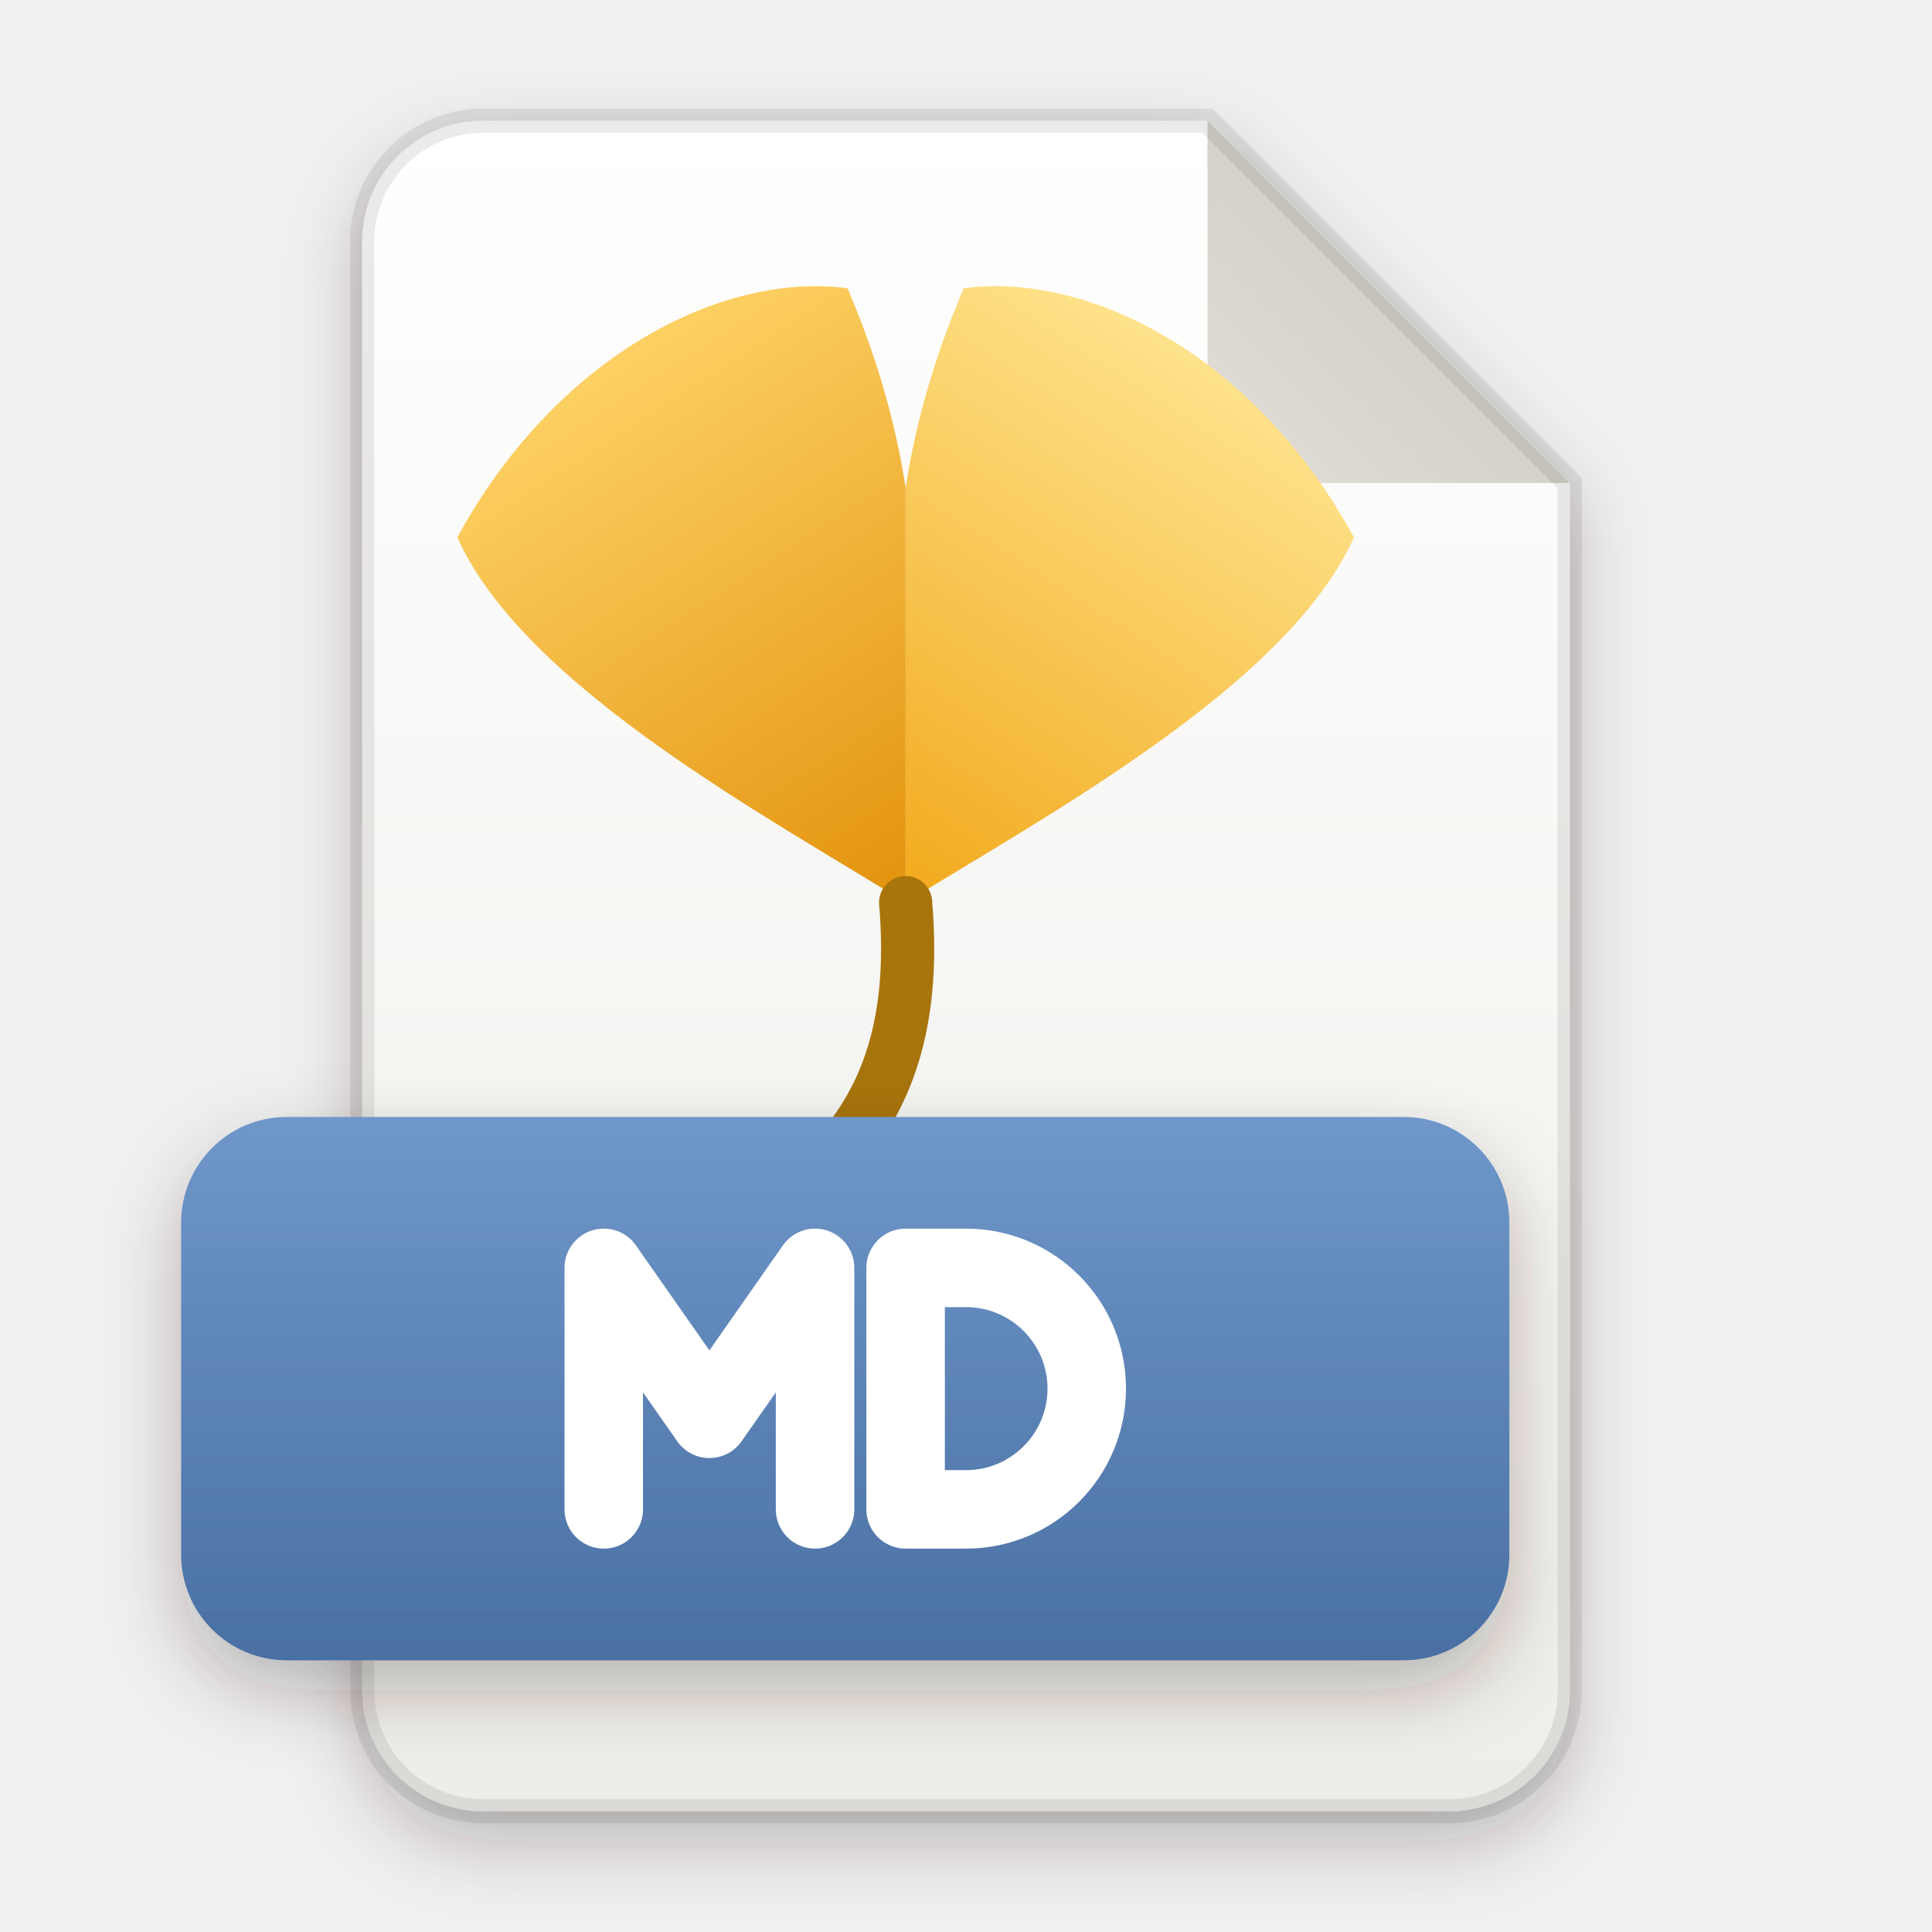
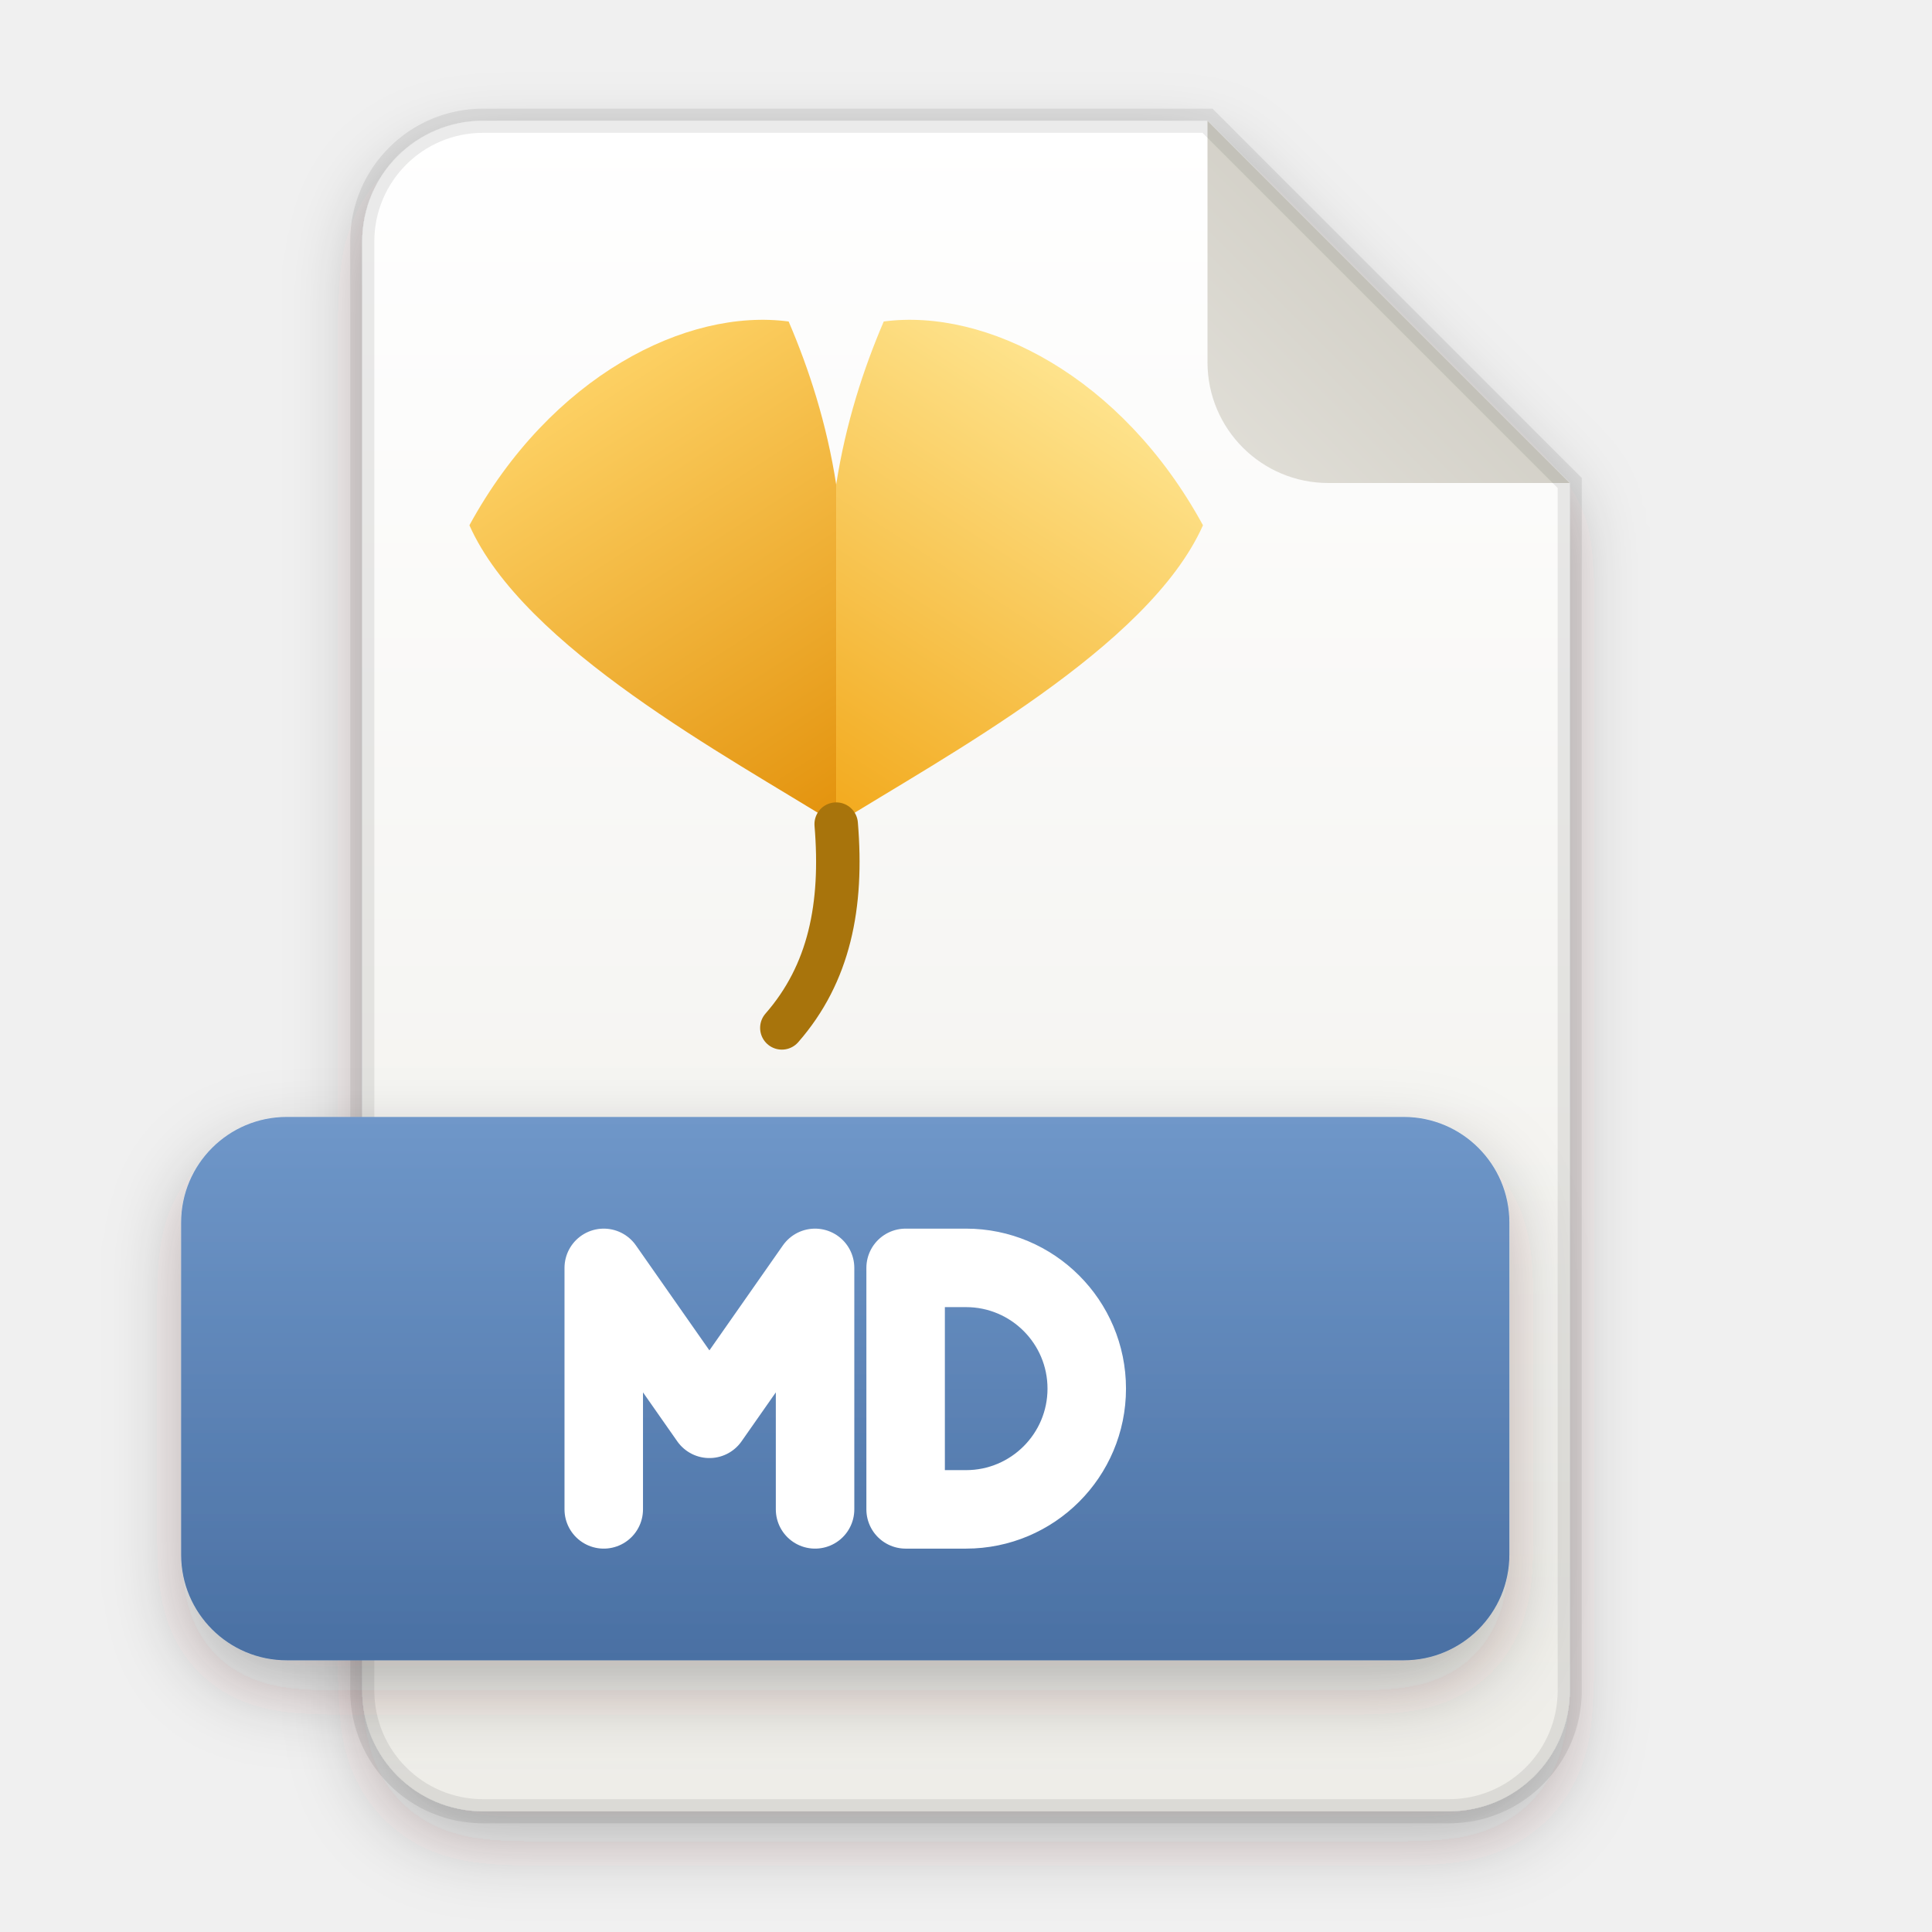
<svg xmlns="http://www.w3.org/2000/svg" width="256" height="256" viewBox="0 0 64 64">
  <defs>
    <linearGradient id="paper" x1="32" y1="4" x2="32" y2="60" gradientUnits="userSpaceOnUse">
      <stop offset="0" stop-color="#fff" />
      <stop offset="1" stop-color="#eeede8" />
    </linearGradient>
    <linearGradient id="fold" x1="40" y1="16" x2="48" y2="8" gradientUnits="userSpaceOnUse">
      <stop offset="0" stop-color="#e2e0d9" />
      <stop offset="1" stop-color="#cfccc3" />
    </linearGradient>
    <linearGradient id="tag" x1="28" y1="37" x2="28" y2="55" gradientUnits="userSpaceOnUse">
      <stop offset="0" stop-color="#6f97c9" />
      <stop offset="1" stop-color="#4a70a3" />
    </linearGradient>
    <linearGradient id="leafL" x1="10" y1="10" x2="32" y2="44" gradientUnits="userSpaceOnUse">
      <stop offset="0" stop-color="#ffd66b" />
      <stop offset="1" stop-color="#e3920c" />
    </linearGradient>
    <linearGradient id="leafR" x1="54" y1="10" x2="32" y2="44" gradientUnits="userSpaceOnUse">
      <stop offset="0" stop-color="#ffe896" />
      <stop offset="1" stop-color="#f2a91c" />
    </linearGradient>
    <filter id="shadow" x="-20%" y="-20%" width="140%" height="140%">
      <feDropShadow dx="0" dy="1" stdDeviation="1.2" flood-color="#2b2820" flood-opacity=".28" />
    </filter>
  </defs>
  <g filter="url(#shadow)">
    <path d="M16 4H40L52 16V56A4 4 0 0 1 48 60H16A4 4 0 0 1 12 56V8A4 4 0 0 1 16 4Z" fill="url(#paper)" />
    <path d="M40 4V12A4 4 0 0 0 44 16H52Z" fill="url(#fold)" />
  </g>
  <path d="M16 4H40L52 16V56A4 4 0 0 1 48 60H16A4 4 0 0 1 12 56V8A4 4 0 0 1 16 4Z" fill="none" stroke="#000" stroke-opacity=".08" stroke-width=".8" />
-   <g transform="translate(12.4 5.7) scale(.55)">
+   <g transform="translate(13.3 7.5) scale(.45)">
    <path d="M32 44C24 39 9 31 5 22C11 11 21 6 28.5 7C30 10.5 31.3 14.5 32 19Z" fill="url(#leafL)" />
    <path d="M32 44C40 39 55 31 59 22C53 11 43 6 35.5 7C34 10.5 32.7 14.5 32 19Z" fill="url(#leafR)" />
    <path d="M32 44C32.5 50 31.5 55 28 59" fill="none" stroke="#a8740c" stroke-width="3.2" stroke-linecap="round" />
  </g>
  <g filter="url(#shadow)">
    <rect x="6" y="37" width="44" height="18" rx="3.5" fill="url(#tag)" />
  </g>
  <path d="M20 50V42L23.5 47L27 42V50M30 42H32A4 4 0 0 1 32 50H30Z" fill="none" stroke="#fff" stroke-width="2.6" stroke-linecap="round" stroke-linejoin="round" />
</svg>
